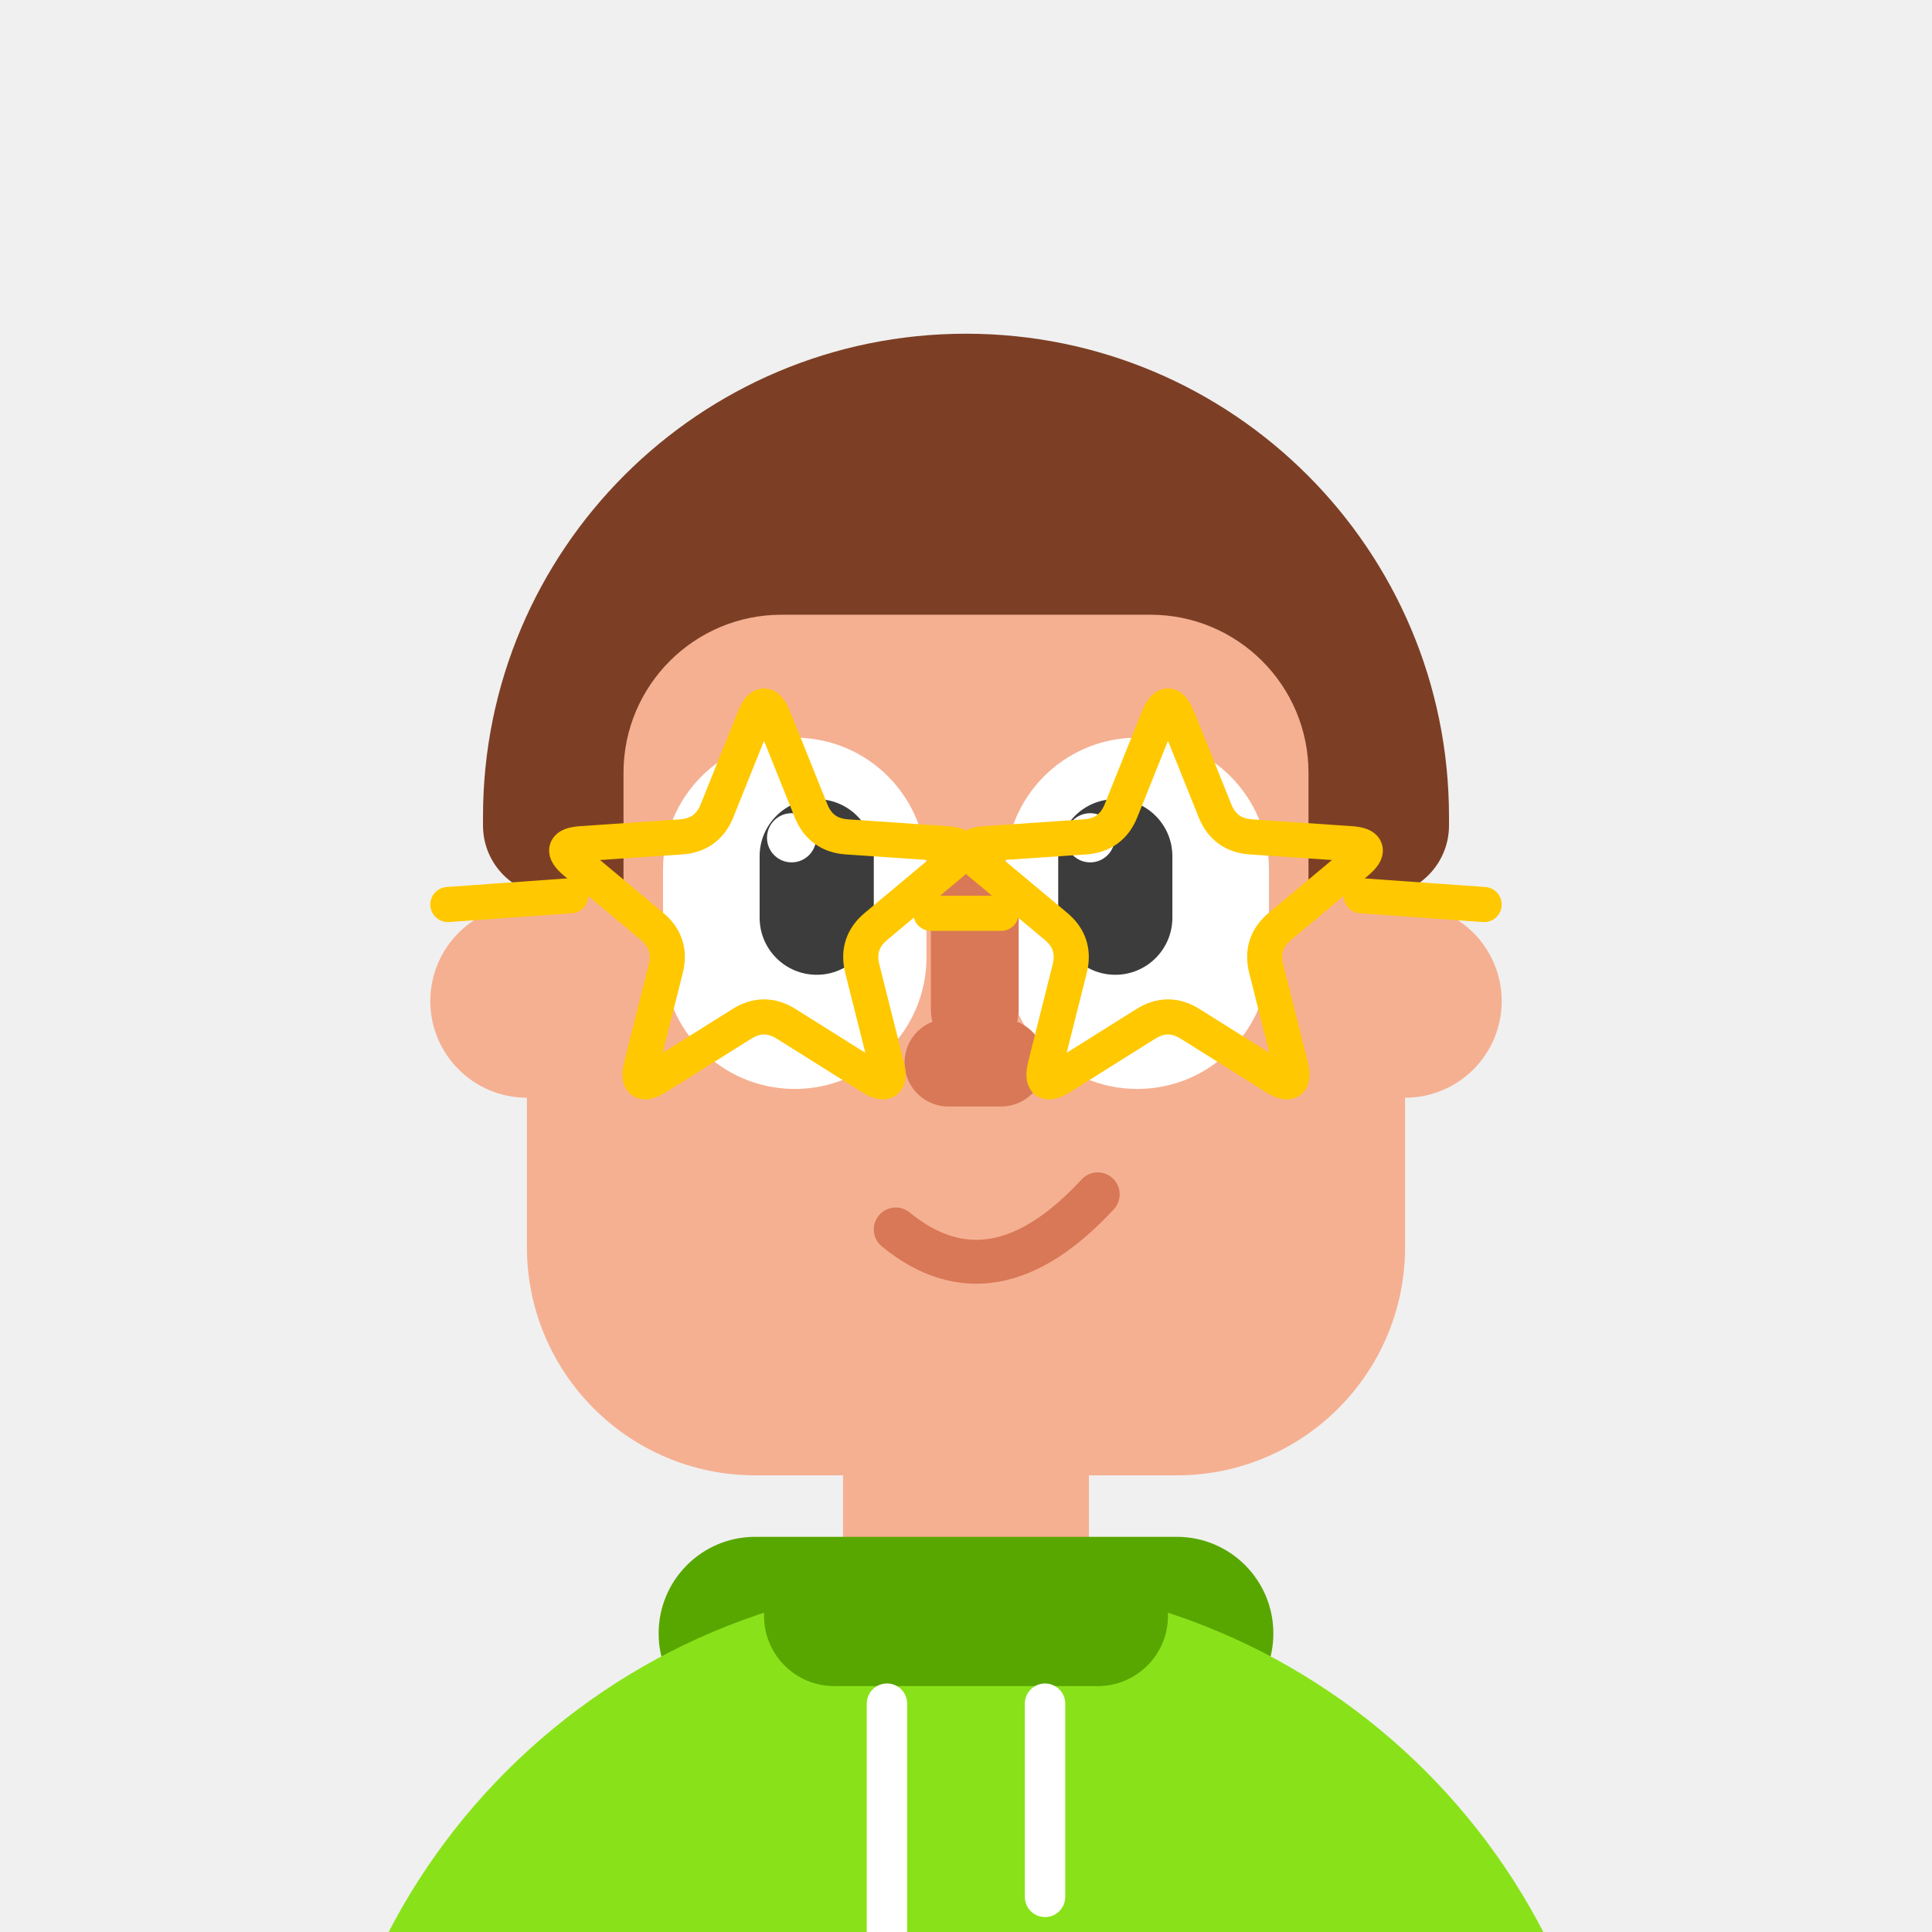
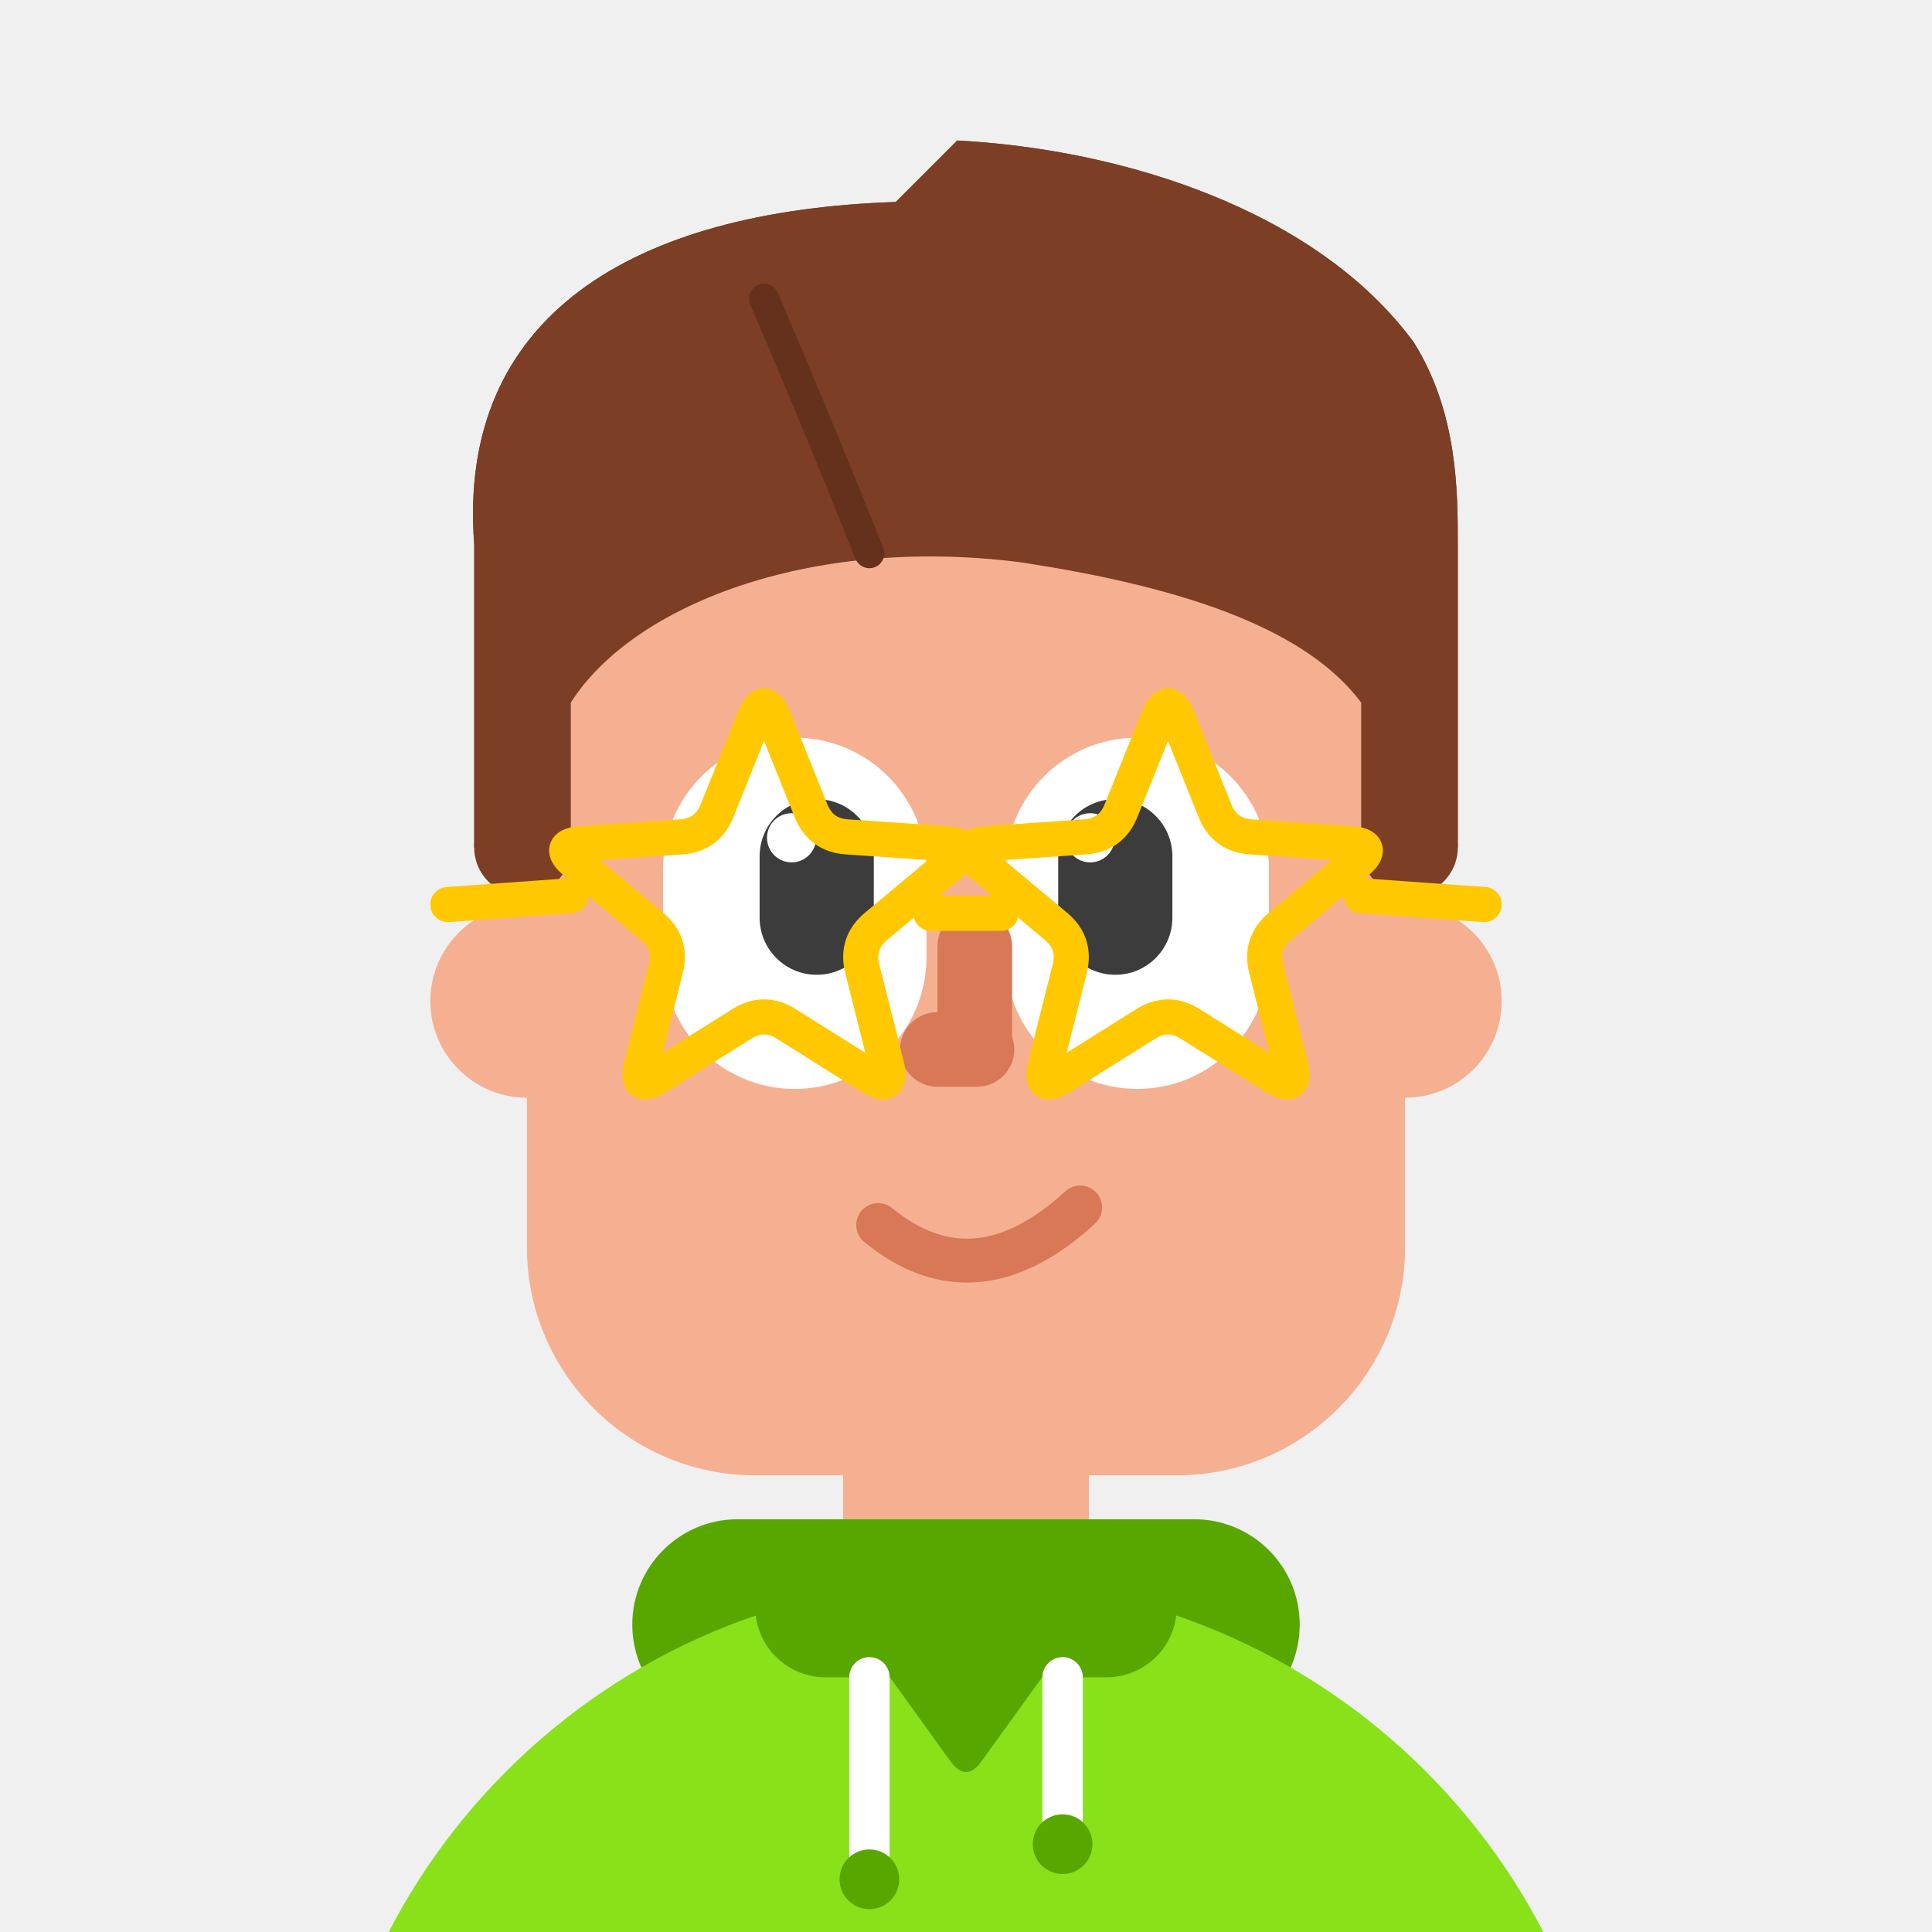
<svg xmlns="http://www.w3.org/2000/svg" width="220" height="220" viewBox="-110 -112 220 220">
+   <path d="M-56 -15.5V-50C-58 -76 -38 -88 -8 -89L-1 -96C18 -95 40 -88 51 -73C56 -65 56 -56 56 -50V-15.5Z" fill="#7C3F25" />
  <path d="M-105 252a25 25 0 1 0 50 0a25 25 0 1 0 -50 0Z" fill="#F5B092" />
  <path d="M-46 118L-70.65 215.17" fill="none" stroke="#89E219" stroke-width="38" stroke-linecap="round" stroke-linejoin="round" />
  <path d="M55 252a25 25 0 1 0 50 0a25 25 0 1 0 -50 0Z" fill="#F5B092" />
  <path d="M46 118L70.65 215.17" fill="none" stroke="#89E219" stroke-width="38" stroke-linecap="round" stroke-linejoin="round" />
  <path d="M-8 40H8A6 6 0 0 1 14 46V74A6 6 0 0 1 8 80H-8A6 6 0 0 1 -14 74V46A6 6 0 0 1 -8 40Z" fill="#F5B092" />
  <path d="M-8 40H8A6 6 0 0 1 14 46V48A6 6 0 0 1 8 54H-8A6 6 0 0 1 -14 48V46A6 6 0 0 1 -8 40Z" fill="#D97856" />
-   <path d="M-24 63H24A11 11 0 0 1 35 74V74A11 11 0 0 1 24 85H-24A11 11 0 0 1 -35 74V74A11 11 0 0 1 -24 63Z" fill="#58A700" />
+   <path d="M-26 61H26A12 12 0 0 1 38 73V73A12 12 0 0 1 26 85H-26A12 12 0 0 1 -38 73V73A12 12 0 0 1 -26 61Z" fill="#58A700" />
  <path d="M-74 142A74 74 0 0 1 74 142V220A30 30 0 0 1 44 250H-44A30 30 0 0 1 -74 220Z" fill="#89E219" />
-   <path d="M-15 64H15A8 8 0 0 1 23 72V72A8 8 0 0 1 15 80H-15A8 8 0 0 1 -23 72V72A8 8 0 0 1 -15 64Z" fill="#58A700" />
-   <path d="M-9 82V108" fill="none" stroke="#FFFFFF" stroke-width="4.6" stroke-linecap="round" stroke-linejoin="round" />
-   <path d="M9 82V104" fill="none" stroke="#FFFFFF" stroke-width="4.6" stroke-linecap="round" stroke-linejoin="round" />
+   <path d="M-11.24 75.43Q-13 73 -10 73L10 73Q13 73 11.24 75.43L1.76 88.57Q0 91 -1.76 88.57Z" fill="#58A700" />
+   <path d="M-16 63H16A8 8 0 0 1 24 71V71A8 8 0 0 1 16 79H-16A8 8 0 0 1 -24 71V71A8 8 0 0 1 -16 63Z" fill="#58A700" />
+   <path d="M-26 122H26A10 10 0 0 1 36 132V146A10 10 0 0 1 26 156H-26A10 10 0 0 1 -36 146V132A10 10 0 0 1 -26 122Z" fill="#58A700" />
+   <path d="M-23 126H23A7 7 0 0 1 30 133V145A7 7 0 0 1 23 152H-23A7 7 0 0 1 -30 145V133A7 7 0 0 1 -23 126Z" fill="#89E219" />
+   <path d="M-11 79V101" fill="none" stroke="#FFFFFF" stroke-width="4.6" stroke-linecap="round" stroke-linejoin="round" />
+   <path d="M11 79V97" fill="none" stroke="#FFFFFF" stroke-width="4.6" stroke-linecap="round" stroke-linejoin="round" />
+   <path d="M-14.4 102a3.4 3.4 0 1 0 6.8 0a3.4 3.4 0 1 0 -6.8 0Z" fill="#58A700" />
+   <path d="M7.6 98a3.4 3.4 0 1 0 6.8 0a3.4 3.4 0 1 0 -6.8 0Z" fill="#58A700" />
  <path d="M-61 2a11 11 0 1 0 22 0a11 11 0 1 0 -22 0Z" fill="#F5B092" />
  <path d="M39 2a11 11 0 1 0 22 0a11 11 0 1 0 -22 0Z" fill="#F5B092" />
  <path d="M-50 -16A50 50 0 0 1 50 -16V30A26 26 0 0 1 24 56H-24A26 26 0 0 1 -50 30Z" fill="#F5B092" />
  <path d="M-19.5 -28H-19.5A15 15 0 0 1 -4.5 -13V-3A15 15 0 0 1 -19.5 12H-19.5A15 15 0 0 1 -34.5 -3V-13A15 15 0 0 1 -19.5 -28Z" fill="#FFFFFF" />
  <path d="M-17 -21H-17A6.5 6.5 0 0 1 -10.5 -14.5V-7.5A6.5 6.5 0 0 1 -17 -1H-17A6.5 6.5 0 0 1 -23.5 -7.5V-14.5A6.5 6.5 0 0 1 -17 -21Z" fill="#3C3C3C" />
  <path d="M-22.66 -16.6a2.8 2.8 0 1 0 5.6 0a2.8 2.8 0 1 0 -5.6 0Z" fill="#FFFFFF" />
  <path d="M19.5 -28H19.5A15 15 0 0 1 34.5 -13V-3A15 15 0 0 1 19.5 12H19.5A15 15 0 0 1 4.5 -3V-13A15 15 0 0 1 19.5 -28Z" fill="#FFFFFF" />
  <path d="M17 -21H17A6.5 6.5 0 0 1 23.5 -14.5V-7.5A6.5 6.5 0 0 1 17 -1H17A6.5 6.5 0 0 1 10.5 -7.5V-14.5A6.5 6.5 0 0 1 17 -21Z" fill="#3C3C3C" />
  <path d="M11.34 -16.6a2.8 2.8 0 1 0 5.6 0a2.8 2.8 0 1 0 -5.6 0Z" fill="#FFFFFF" />
-   <path d="M1 -14H1A5 5 0 0 1 6 -9V3A5 5 0 0 1 1 8H1A5 5 0 0 1 -4 3V-9A5 5 0 0 1 1 -14Z" fill="#D97856" />
-   <path d="M-2 4H4A5 5 0 0 1 9 9V9A5 5 0 0 1 4 14H-2A5 5 0 0 1 -7 9V9A5 5 0 0 1 -2 4Z" fill="#D97856" />
-   <path d="M-8 28Q3 37 15 24" fill="none" stroke="#D97856" stroke-width="5" stroke-linecap="round" stroke-linejoin="round" />
-   <path d="M-55 -19A55 55 0 0 1 55 -19V-18A8 8 0 0 1 47 -10H-47A8 8 0 0 1 -55 -18ZM-39 -10V-24A18 18 0 0 1 -21 -42H21A18 18 0 0 1 39 -24V-10Z" fill="#7C3F25" fill-rule="evenodd" />
+   <path d="M1 -8.5H1A4.25 4.25 0 0 1 5.25 -4.25V6.25A4.25 4.25 0 0 1 1 10.5H1A4.25 4.25 0 0 1 -3.25 6.25V-4.25A4.25 4.25 0 0 1 1 -8.5Z" fill="#D97856" />
+   <path d="M-3.25 3.25H1.25A4.25 4.25 0 0 1 5.5 7.5V7.5A4.25 4.25 0 0 1 1.25 11.75H-3.25A4.25 4.25 0 0 1 -7.5 7.5V7.5A4.25 4.25 0 0 1 -3.25 3.25Z" fill="#D97856" />
+   <path d="M-10 27.5Q1 36.5 13 25.5" fill="none" stroke="#D97856" stroke-width="5" stroke-linecap="round" stroke-linejoin="round" />
+   <path d="M-56 -15.5V-50C-58 -76 -38 -88 -8 -89L-1 -96C18 -95 40 -88 51 -73C56 -65 56 -56 56 -50V-15.5ZM-45 -15.5V-32C-38 -43 -18 -51 6 -48C26 -45 39 -40 45 -32V-15.5Z" fill="#7C3F25" fill-rule="evenodd" />
+   <path d="M-56 -15.5a5.5 5.5 0 1 0 11 0a5.5 5.5 0 1 0 -11 0Z" fill="#7C3F25" />
+   <path d="M45 -15.5a5.5 5.5 0 1 0 11 0a5.5 5.5 0 1 0 -11 0Z" fill="#7C3F25" />
+   <path d="M-23 -78Q-17 -64 -11 -49" fill="none" stroke="#64311D" stroke-width="3.4" stroke-linecap="round" stroke-linejoin="round" />
  <path d="M-24.12 -30.22Q-23 -33 -21.88 -30.22L-17.65 -19.68Q-16.53 -16.9 -13.54 -16.7L-2.22 -15.93Q0.78 -15.73 -1.53 -13.8L-10.24 -6.52Q-12.54 -4.6 -11.81 -1.69L-9.04 9.32Q-8.31 12.23 -10.85 10.63L-20.46 4.6Q-23 3 -25.54 4.6L-35.15 10.63Q-37.69 12.23 -36.96 9.32L-34.19 -1.69Q-33.46 -4.6 -35.76 -6.52L-44.47 -13.8Q-46.78 -15.73 -43.78 -15.93L-32.46 -16.7Q-29.47 -16.9 -28.35 -19.68Z" fill="none" stroke="#FFC800" stroke-width="4" stroke-linecap="round" stroke-linejoin="round" />
  <path d="M-45 -10L-59 -9" fill="none" stroke="#FFC800" stroke-width="4" stroke-linecap="round" stroke-linejoin="round" />
  <path d="M21.88 -30.22Q23 -33 24.12 -30.22L28.35 -19.68Q29.47 -16.9 32.46 -16.7L43.78 -15.93Q46.78 -15.73 44.47 -13.8L35.76 -6.52Q33.46 -4.6 34.19 -1.69L36.96 9.32Q37.69 12.23 35.15 10.63L25.54 4.6Q23 3 20.46 4.6L10.85 10.63Q8.31 12.23 9.04 9.32L11.81 -1.69Q12.54 -4.6 10.24 -6.52L1.53 -13.8Q-0.78 -15.73 2.22 -15.93L13.54 -16.7Q16.53 -16.9 17.65 -19.68Z" fill="none" stroke="#FFC800" stroke-width="4" stroke-linecap="round" stroke-linejoin="round" />
  <path d="M45 -10L59 -9" fill="none" stroke="#FFC800" stroke-width="4" stroke-linecap="round" stroke-linejoin="round" />
  <path d="M-4 -8H4" fill="none" stroke="#FFC800" stroke-width="4" stroke-linecap="round" stroke-linejoin="round" />
</svg>
